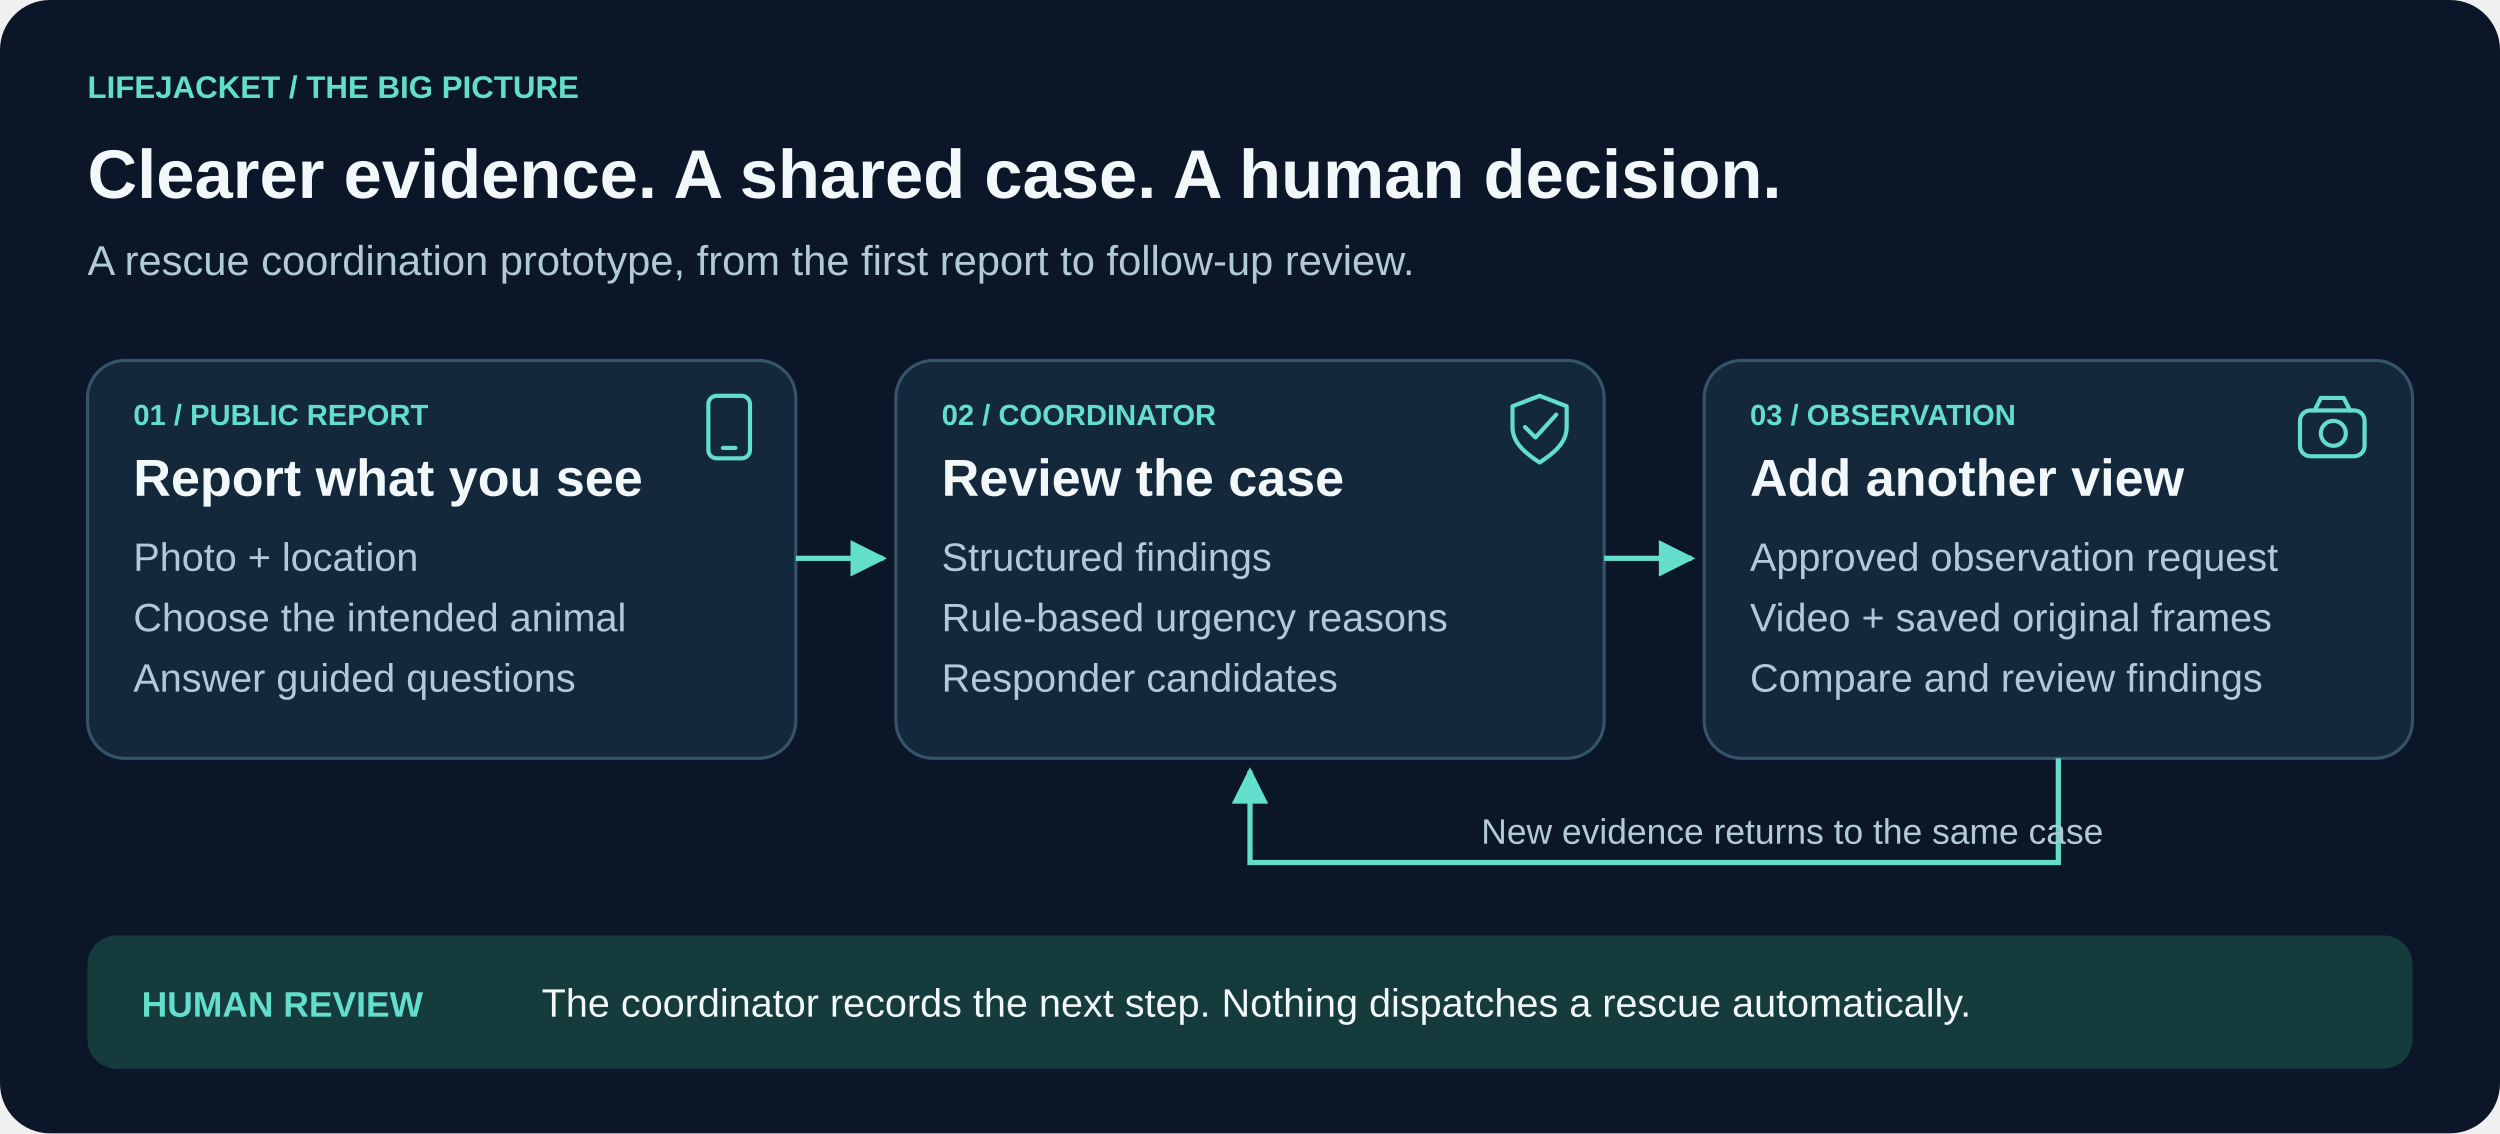
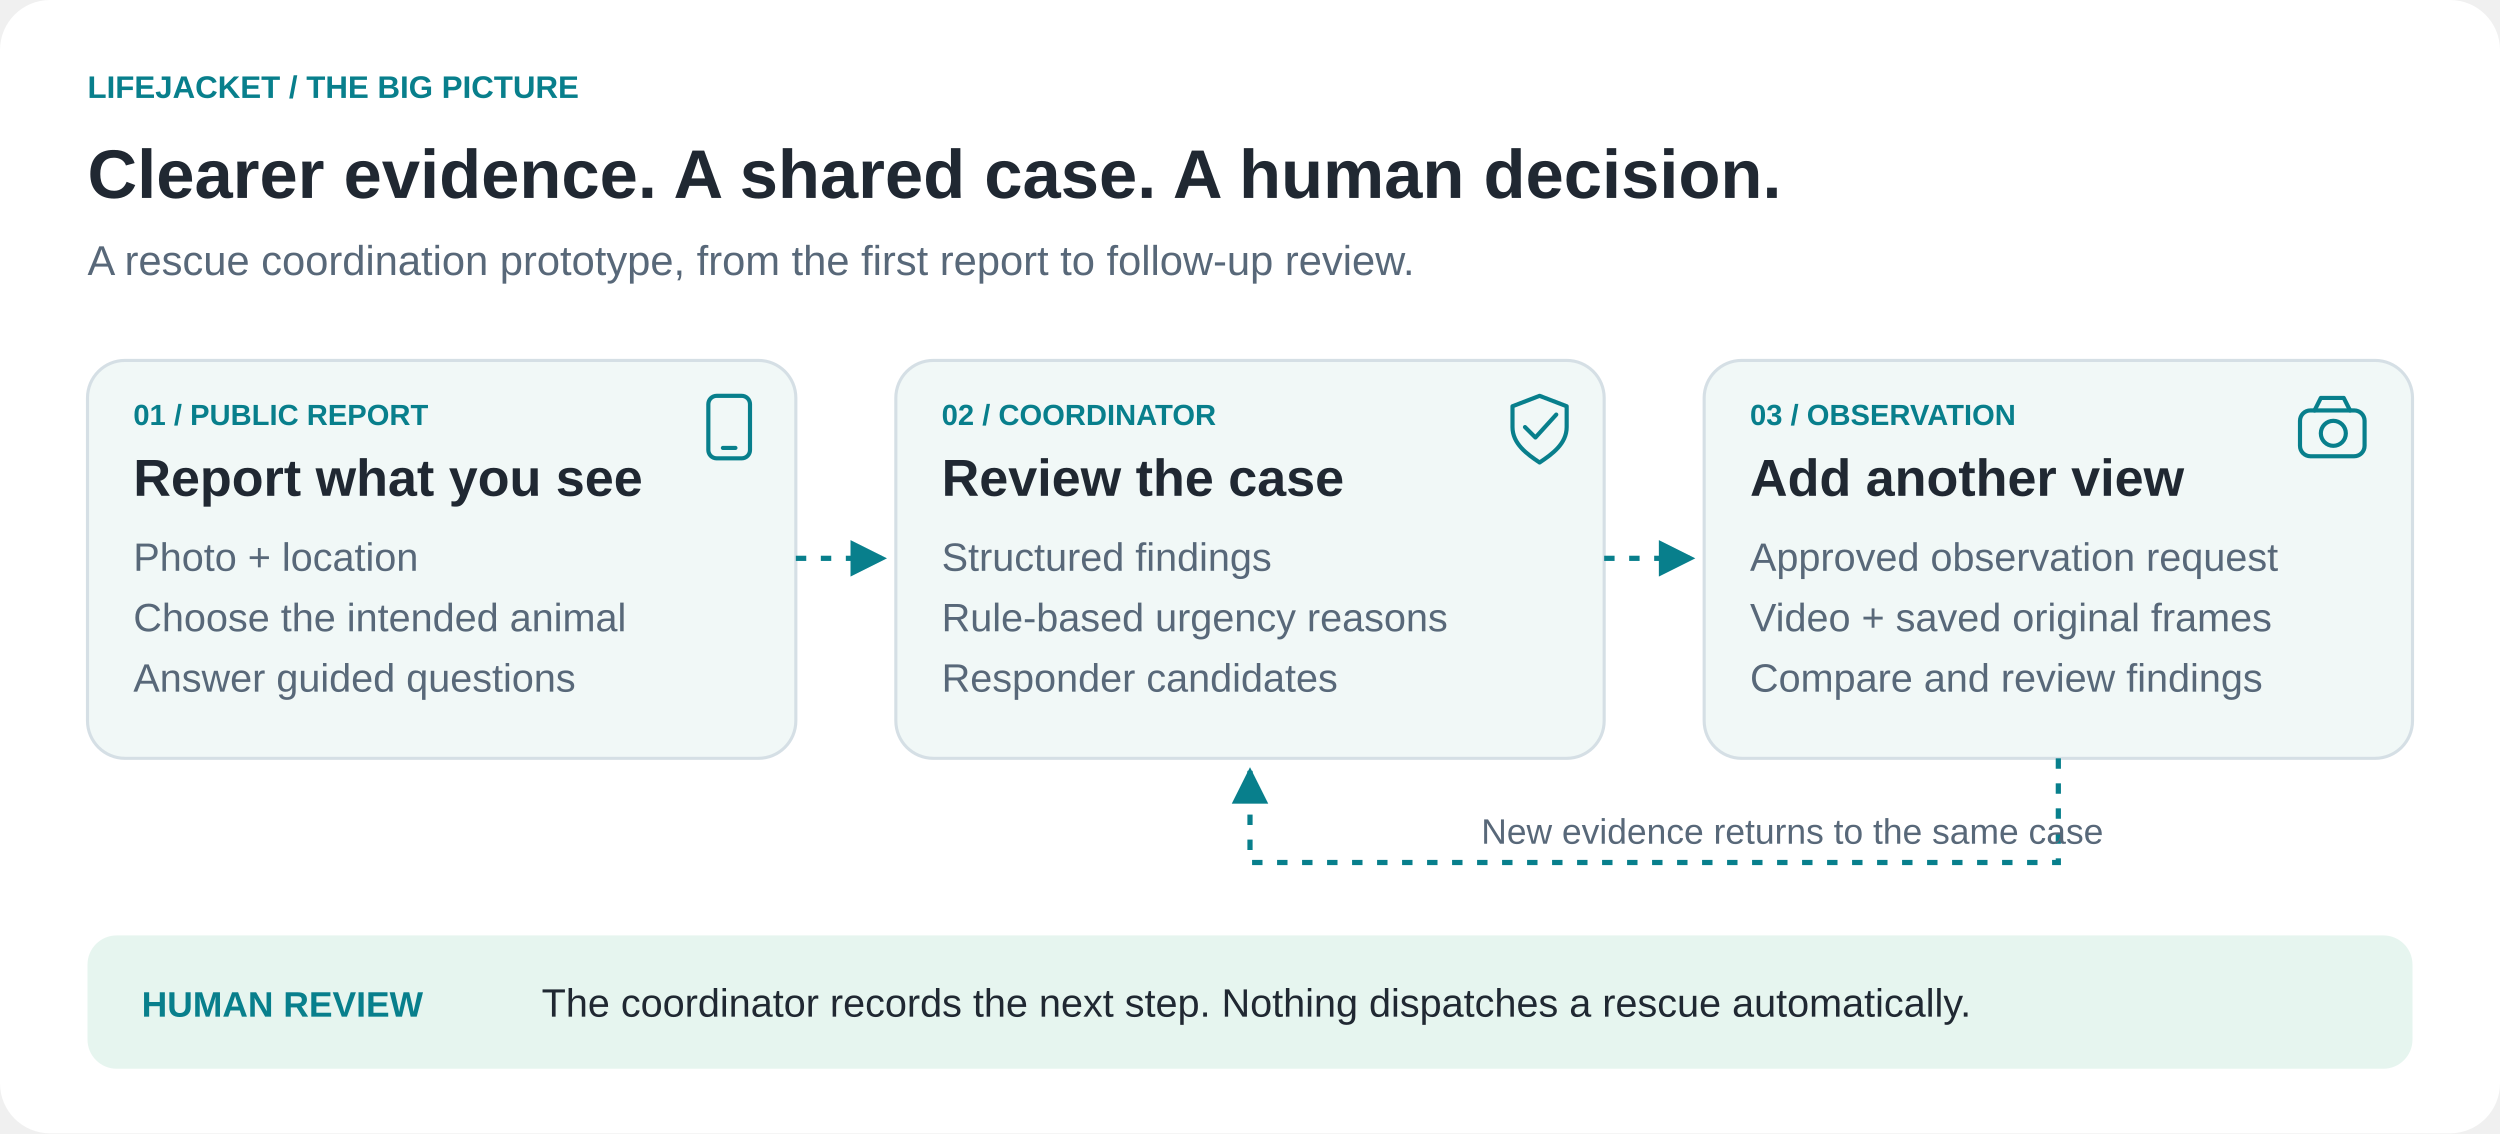
<svg xmlns="http://www.w3.org/2000/svg" width="1200" height="544" viewBox="0 0 1200 544" role="img" aria-labelledby="title desc">
  <defs>
    <marker id="arrow" viewBox="0 0 10 10" refX="9" refY="5" markerWidth="7" markerHeight="7" orient="auto-start-reverse">
-       <path d="M0 0 L10 5 L0 10Z" fill="#63DECD" />
+       <path d="M0 0 L10 5 L0 10Z" fill="#087F8C" />
    </marker>
  </defs>
-   <rect width="1200" height="544" rx="24" fill="#0B1728" />
+   <rect width="1200" height="544" rx="24" fill="#FFFFFF" />
  <g font-family="Arial, Helvetica, sans-serif">
-     <text x="42" y="47" font-size="15" fill="#63DECD" font-weight="700">LIFEJACKET / THE BIG PICTURE</text>
-     <text x="42" y="95" font-size="33" fill="#F2F7FA" font-weight="700">Clearer evidence. A shared case. A human decision.</text>
-     <text x="42" y="132" font-size="20" fill="#B2C9D8" font-weight="400">A rescue coordination prototype, from the first report to follow-up review.</text>
-     <rect x="42" y="173" width="340" height="191" rx="18" fill="#13283B" stroke="#35546B" stroke-width="1.5" />
-     <text x="64" y="204" font-size="14" fill="#63DECD" font-weight="700">01 / PUBLIC REPORT</text>
-     <text x="64" y="238" font-size="25" fill="#F2F7FA" font-weight="650">Report what you see</text>
-     <text x="64" y="274" font-size="19" fill="#B2C9D8" font-weight="400">Photo + location</text>
-     <text x="64" y="303" font-size="19" fill="#B2C9D8" font-weight="400">Choose the intended animal</text>
-     <text x="64" y="332" font-size="19" fill="#B2C9D8" font-weight="400">Answer guided questions</text>
-     <rect x="430" y="173" width="340" height="191" rx="18" fill="#13283B" stroke="#35546B" stroke-width="1.5" />
-     <text x="452" y="204" font-size="14" fill="#63DECD" font-weight="700">02 / COORDINATOR</text>
-     <text x="452" y="238" font-size="25" fill="#F2F7FA" font-weight="650">Review the case</text>
-     <text x="452" y="274" font-size="19" fill="#B2C9D8" font-weight="400">Structured findings</text>
-     <text x="452" y="303" font-size="19" fill="#B2C9D8" font-weight="400">Rule-based urgency reasons</text>
-     <text x="452" y="332" font-size="19" fill="#B2C9D8" font-weight="400">Responder candidates</text>
-     <rect x="818" y="173" width="340" height="191" rx="18" fill="#13283B" stroke="#35546B" stroke-width="1.5" />
-     <text x="840" y="204" font-size="14" fill="#63DECD" font-weight="700">03 / OBSERVATION</text>
-     <text x="840" y="238" font-size="25" fill="#F2F7FA" font-weight="650">Add another view</text>
-     <text x="840" y="274" font-size="19" fill="#B2C9D8" font-weight="400">Approved observation request</text>
-     <text x="840" y="303" font-size="19" fill="#B2C9D8" font-weight="400">Video + saved original frames</text>
-     <text x="840" y="332" font-size="19" fill="#B2C9D8" font-weight="400">Compare and review findings</text>
-     <g transform="translate(337 190)" fill="none" stroke="#63DECD" stroke-width="2" stroke-linecap="round" stroke-linejoin="round">
+     <text x="42" y="47" font-size="15" fill="#087F8C" font-weight="700">LIFEJACKET / THE BIG PICTURE</text>
+     <text x="42" y="95" font-size="33" fill="#202832" font-weight="700">Clearer evidence. A shared case. A human decision.</text>
+     <text x="42" y="132" font-size="20" fill="#586879" font-weight="400">A rescue coordination prototype, from the first report to follow-up review.</text>
+     <rect x="42" y="173" width="340" height="191" rx="18" fill="#F1F8F7" stroke="#D5DFE5" stroke-width="1.5" />
+     <text x="64" y="204" font-size="14" fill="#087F8C" font-weight="700">01 / PUBLIC REPORT</text>
+     <text x="64" y="238" font-size="25" fill="#202832" font-weight="650">Report what you see</text>
+     <text x="64" y="274" font-size="19" fill="#586879" font-weight="400">Photo + location</text>
+     <text x="64" y="303" font-size="19" fill="#586879" font-weight="400">Choose the intended animal</text>
+     <text x="64" y="332" font-size="19" fill="#586879" font-weight="400">Answer guided questions</text>
+     <rect x="430" y="173" width="340" height="191" rx="18" fill="#F1F8F7" stroke="#D5DFE5" stroke-width="1.5" />
+     <text x="452" y="204" font-size="14" fill="#087F8C" font-weight="700">02 / COORDINATOR</text>
+     <text x="452" y="238" font-size="25" fill="#202832" font-weight="650">Review the case</text>
+     <text x="452" y="274" font-size="19" fill="#586879" font-weight="400">Structured findings</text>
+     <text x="452" y="303" font-size="19" fill="#586879" font-weight="400">Rule-based urgency reasons</text>
+     <text x="452" y="332" font-size="19" fill="#586879" font-weight="400">Responder candidates</text>
+     <rect x="818" y="173" width="340" height="191" rx="18" fill="#F1F8F7" stroke="#D5DFE5" stroke-width="1.5" />
+     <text x="840" y="204" font-size="14" fill="#087F8C" font-weight="700">03 / OBSERVATION</text>
+     <text x="840" y="238" font-size="25" fill="#202832" font-weight="650">Add another view</text>
+     <text x="840" y="274" font-size="19" fill="#586879" font-weight="400">Approved observation request</text>
+     <text x="840" y="303" font-size="19" fill="#586879" font-weight="400">Video + saved original frames</text>
+     <text x="840" y="332" font-size="19" fill="#586879" font-weight="400">Compare and review findings</text>
+     <g transform="translate(337 190)" fill="none" stroke="#087F8C" stroke-width="2" stroke-linecap="round" stroke-linejoin="round">
      <rect x="3" y="0" width="20" height="30" rx="4" />
      <path d="M10 25h6" />
    </g>
-     <g transform="translate(725 190)" fill="none" stroke="#63DECD" stroke-width="2" stroke-linecap="round" stroke-linejoin="round">
+     <g transform="translate(725 190)" fill="none" stroke="#087F8C" stroke-width="2" stroke-linecap="round" stroke-linejoin="round">
      <path d="M14 0 27 5v10c0 8-7 13-13 17C8 28 1 23 1 15V5Z" />
      <path d="m7 15 5 5 10-11" />
    </g>
-     <g transform="translate(1104 190)" fill="none" stroke="#63DECD" stroke-width="2" stroke-linecap="round" stroke-linejoin="round">
+     <g transform="translate(1104 190)" fill="none" stroke="#087F8C" stroke-width="2" stroke-linecap="round" stroke-linejoin="round">
      <rect x="0" y="7" width="31" height="22" rx="5" />
      <path d="m7 7 3-6h11l3 6" />
      <circle cx="16" cy="18" r="6" />
    </g>
-     <path d="M382 268 H424" fill="none" stroke="#63DECD" stroke-width="2.5" marker-end="url(#arrow)" />
-     <path d="M770 268 H812" fill="none" stroke="#63DECD" stroke-width="2.5" marker-end="url(#arrow)" />
-     <path d="M988 364 V414 H600 V370" fill="none" stroke="#63DECD" stroke-width="2.5" marker-end="url(#arrow)" />
-     <text x="711" y="405" font-size="17" fill="#B2C9D8" font-weight="400">New evidence returns to the same case</text>
-     <rect x="42" y="449" width="1116" height="64" rx="14" fill="#153B3D" />
-     <text x="68" y="488" font-size="17" fill="#63DECD" font-weight="700">HUMAN REVIEW</text>
-     <text x="260" y="488" font-size="19" fill="#F2F7FA" font-weight="400">The coordinator records the next step. Nothing dispatches a rescue automatically.</text>
+     <path d="M382 268 H424" fill="none" stroke="#087F8C" stroke-dasharray="5 7" stroke-width="2.5" marker-end="url(#arrow)" />
+     <path d="M770 268 H812" fill="none" stroke="#087F8C" stroke-dasharray="5 7" stroke-width="2.5" marker-end="url(#arrow)" />
+     <path d="M988 364 V414 H600 V370" fill="none" stroke="#087F8C" stroke-dasharray="5 7" stroke-width="2.5" marker-end="url(#arrow)" />
+     <text x="711" y="405" font-size="17" fill="#586879" font-weight="400">New evidence returns to the same case</text>
+     <rect x="42" y="449" width="1116" height="64" rx="14" fill="#E6F5EF" />
+     <text x="68" y="488" font-size="17" fill="#087F8C" font-weight="700">HUMAN REVIEW</text>
+     <text x="260" y="488" font-size="19" fill="#202832" font-weight="400">The coordinator records the next step. Nothing dispatches a rescue automatically.</text>
  </g>
</svg>
